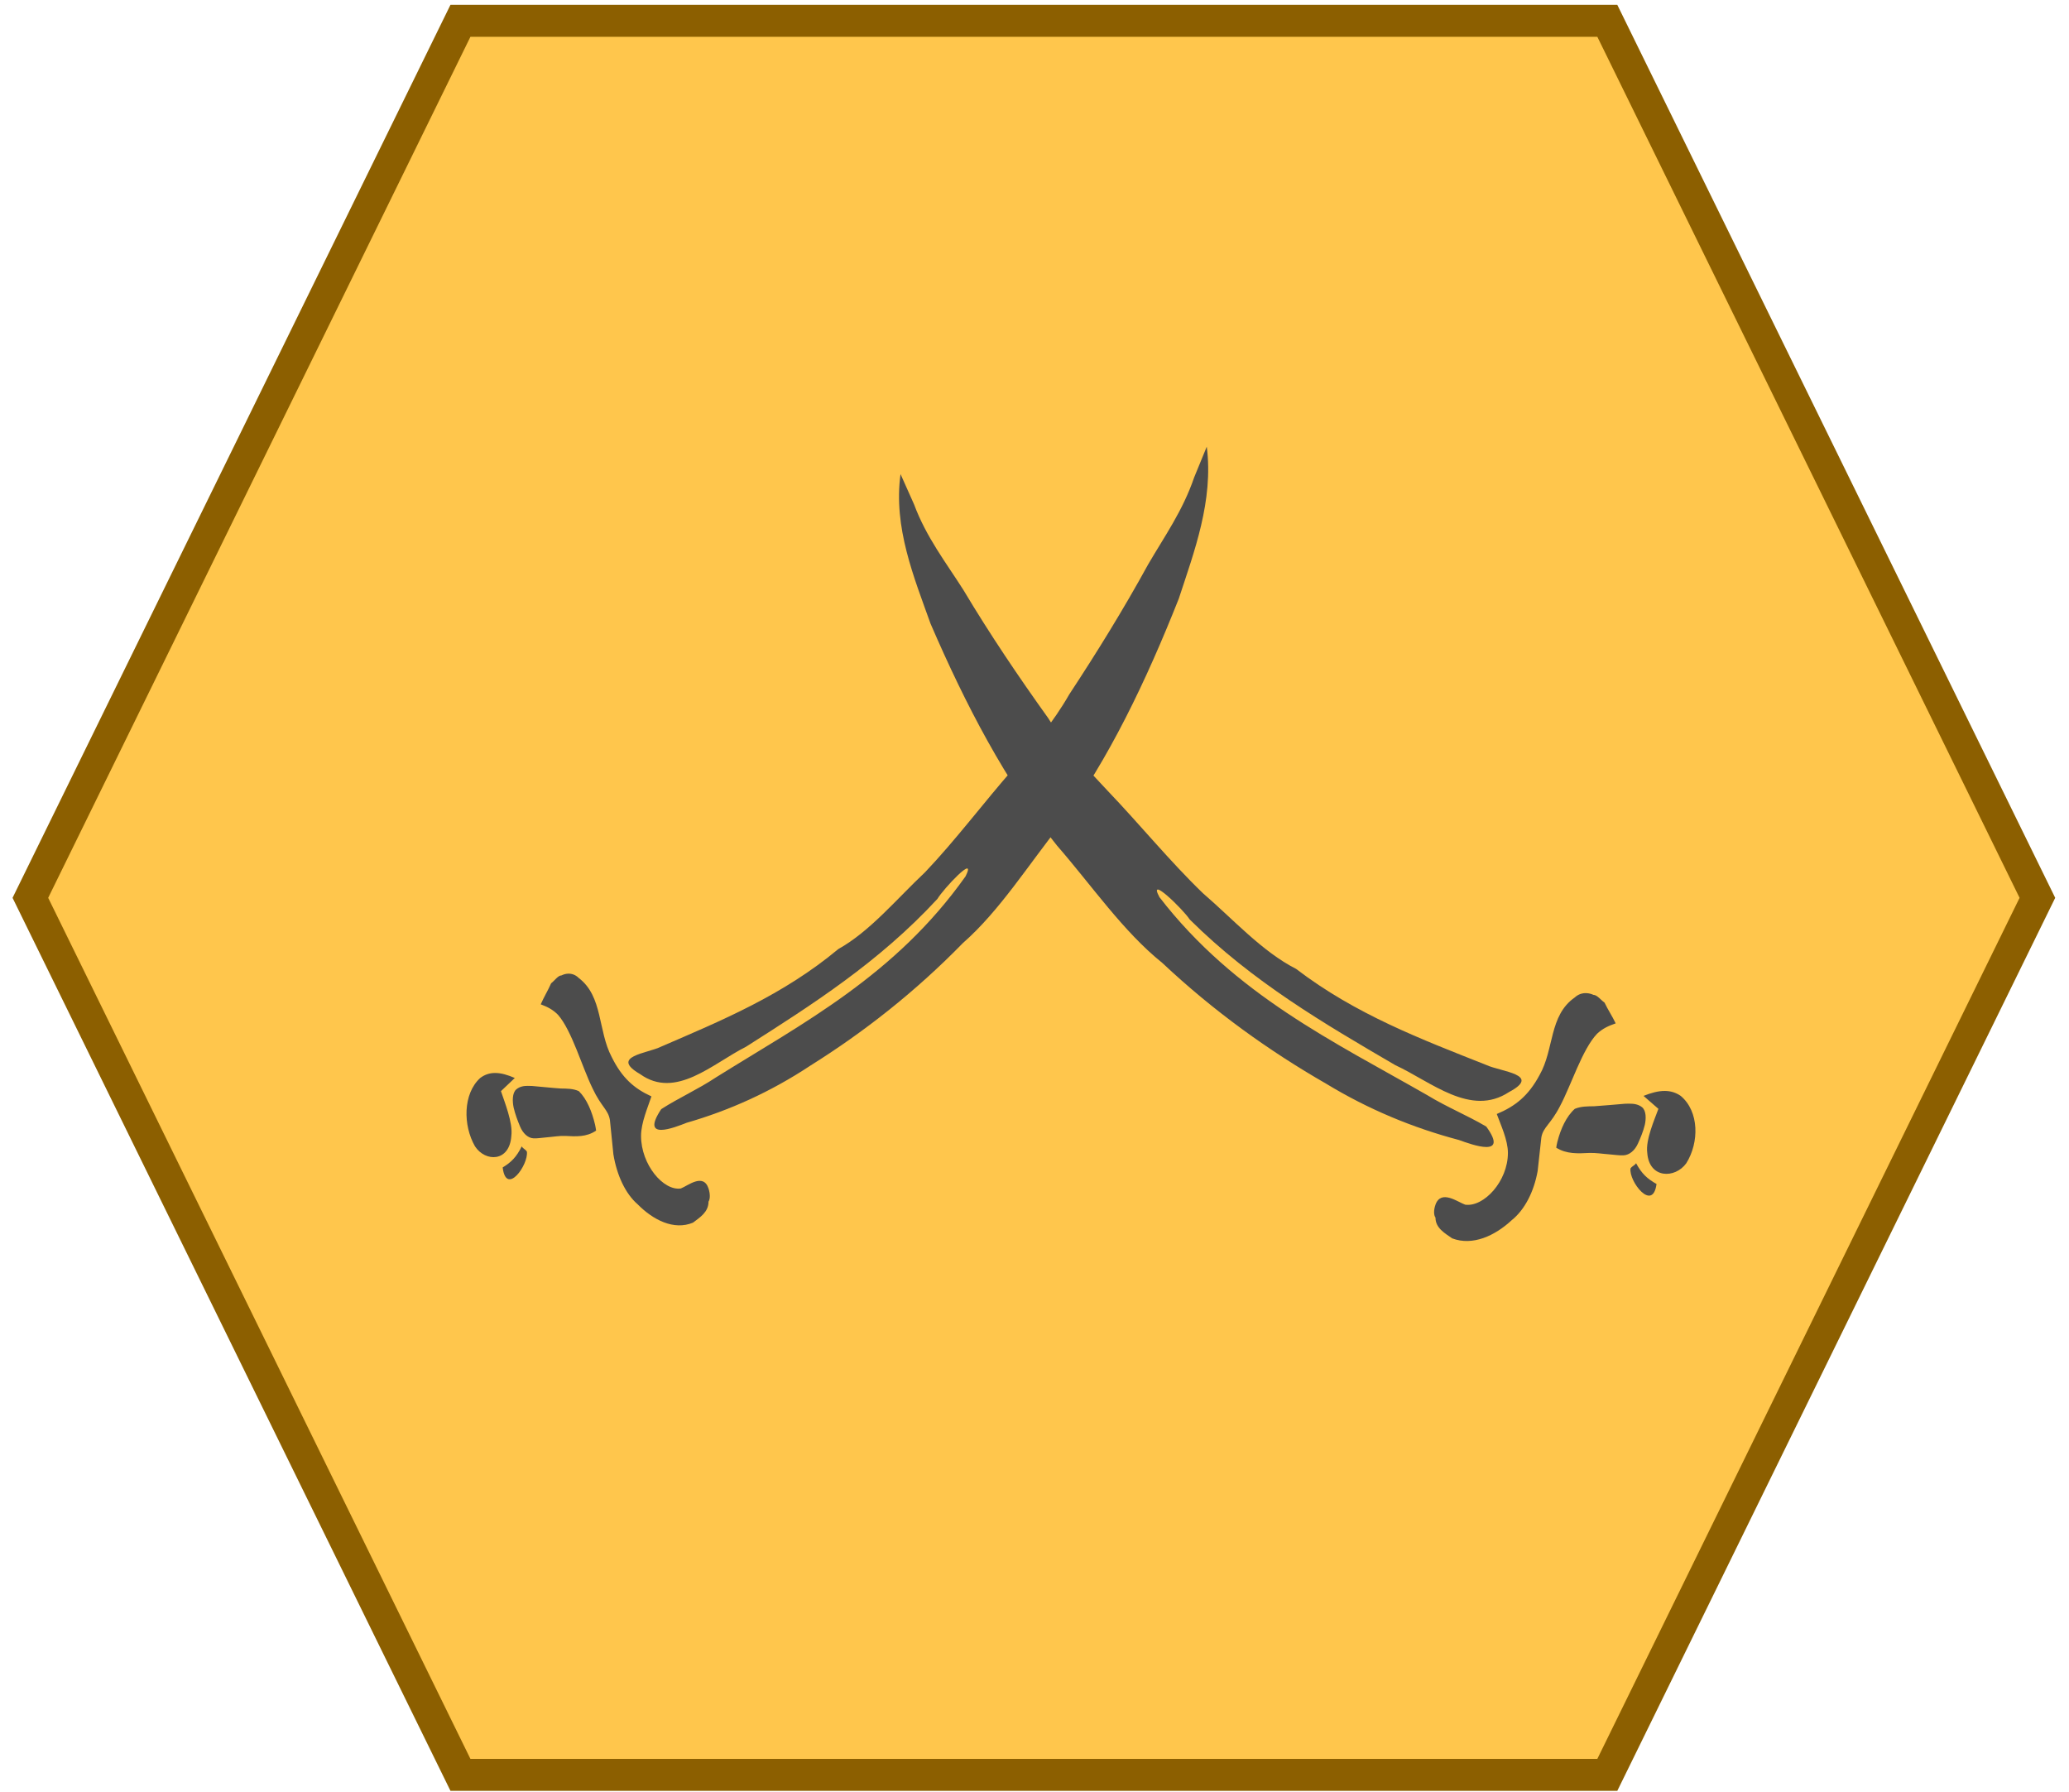
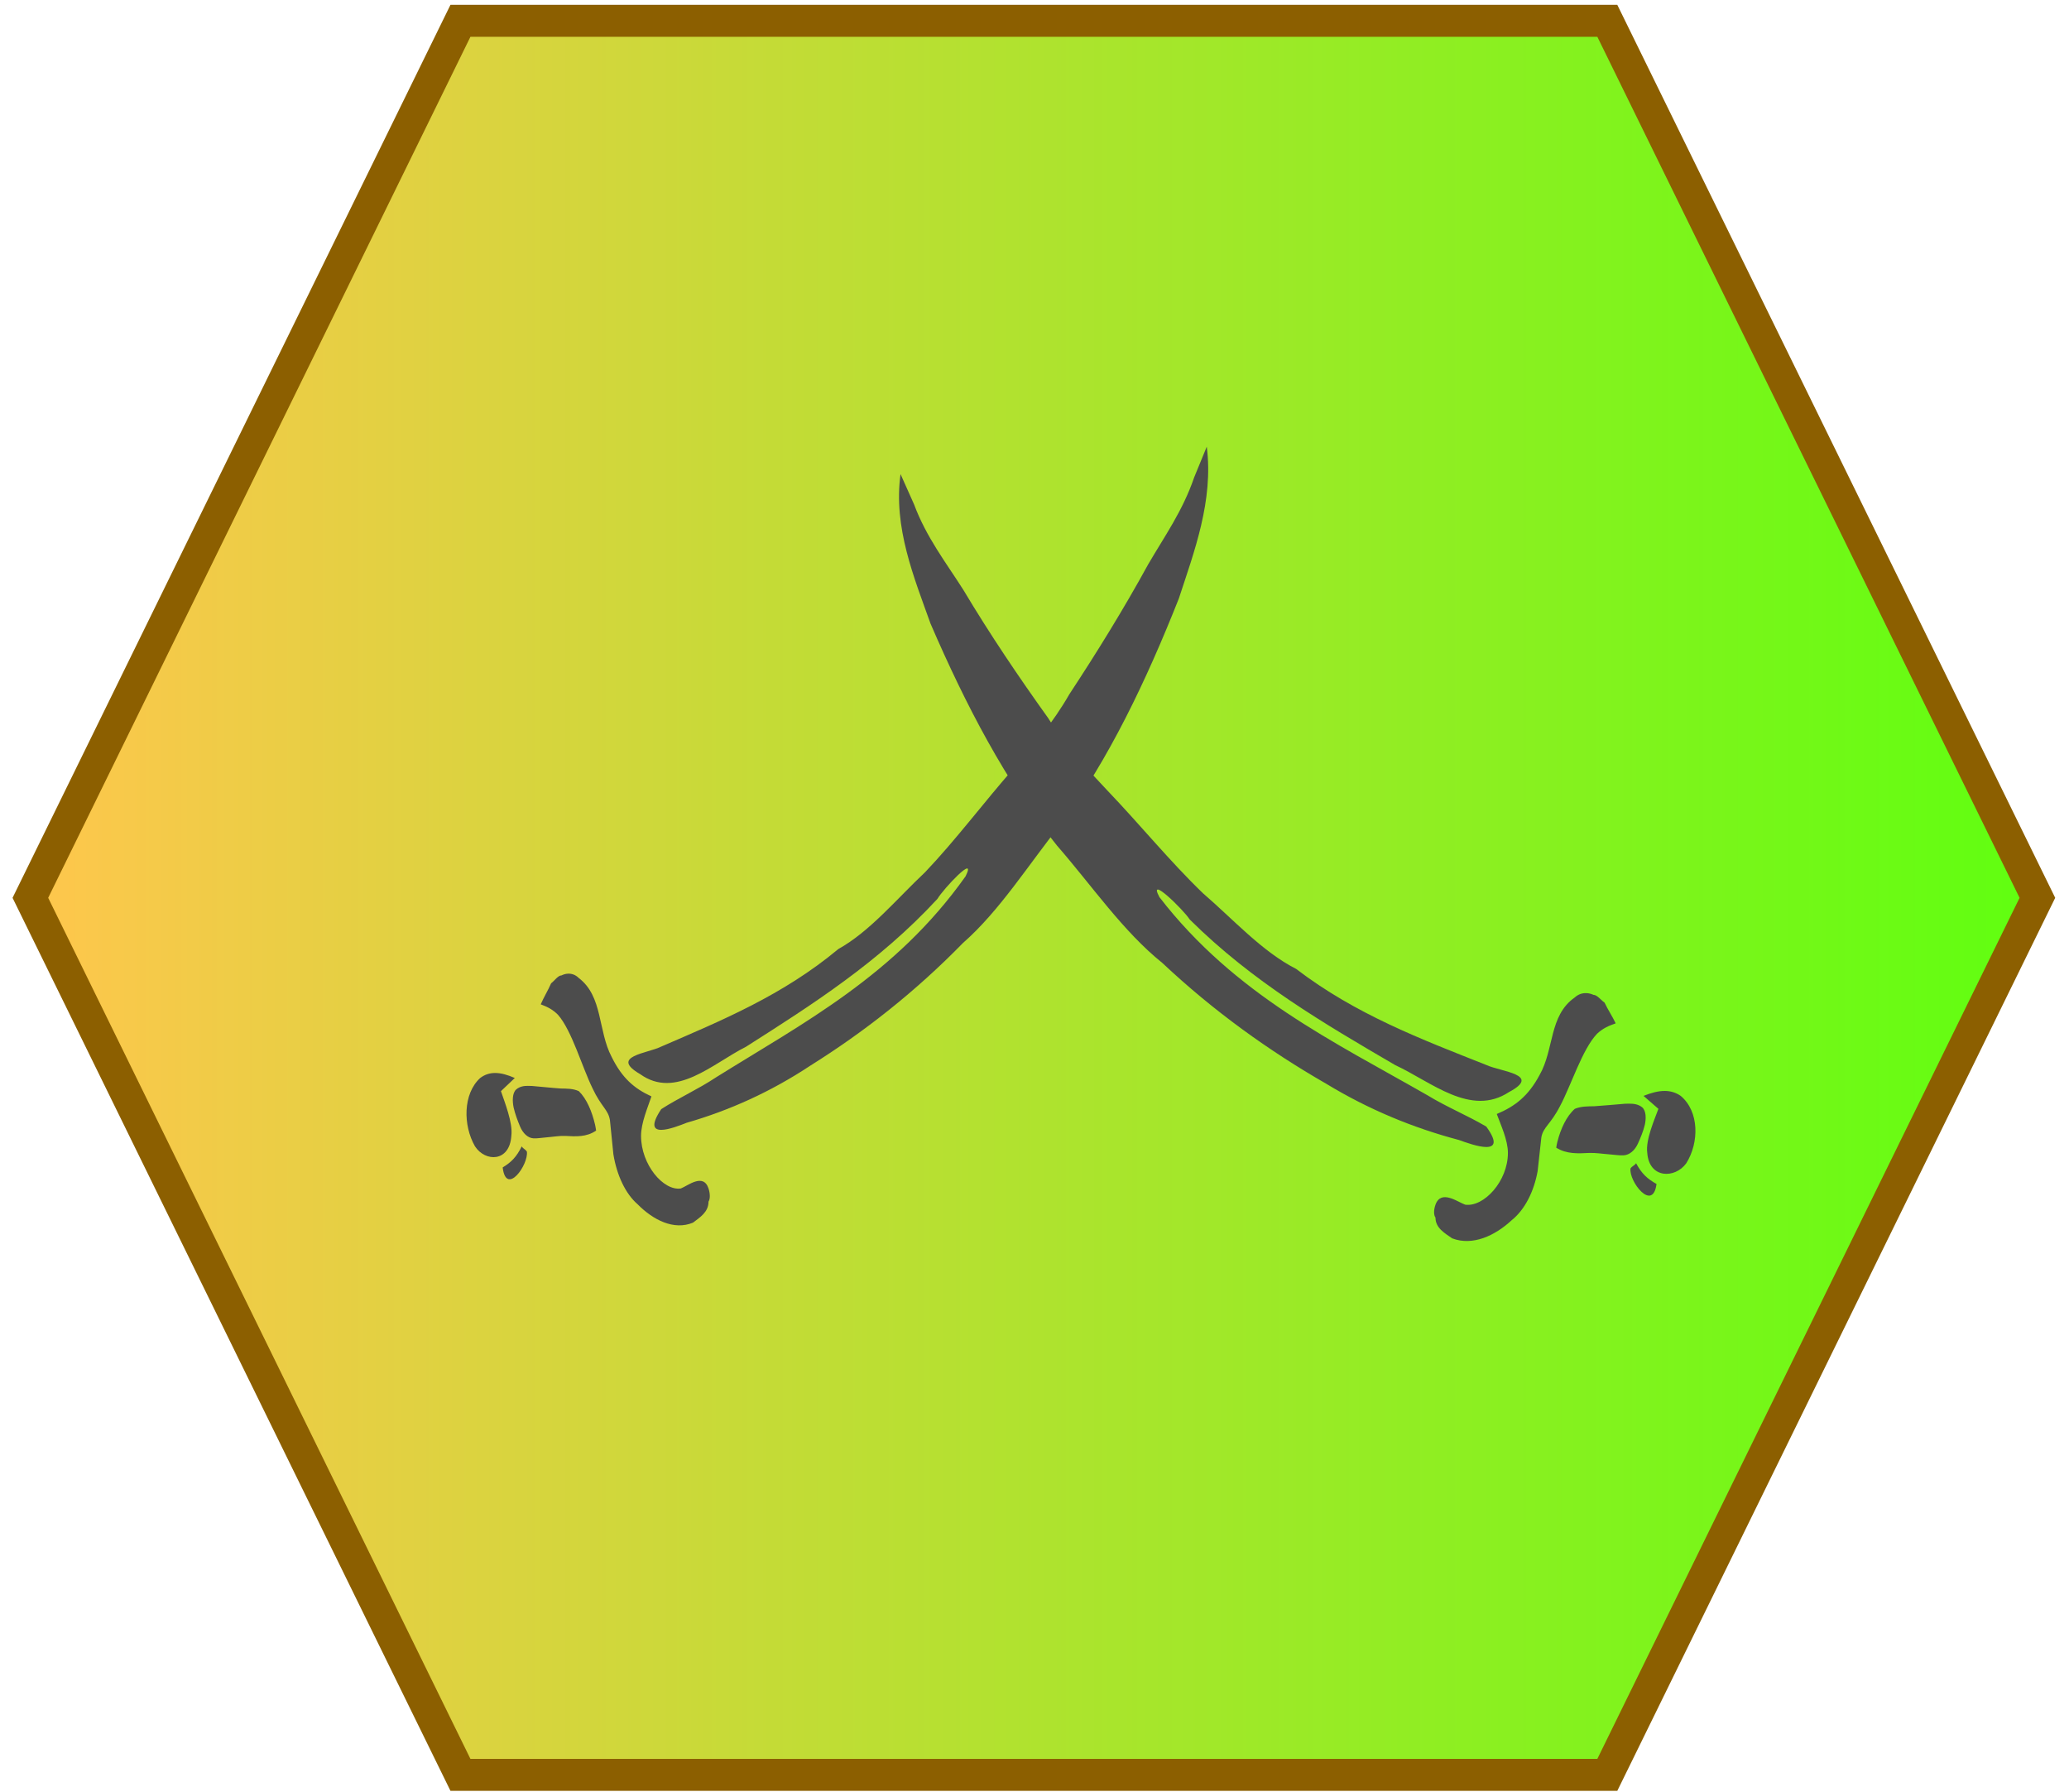
<svg xmlns="http://www.w3.org/2000/svg" width="97" height="84">
+   <defs>
+     <linearGradient spreadMethod="pad" y2="0" x2="0" y1="0" x1="1" id="svg_1">
+       <stop offset="0" id="area-1" stop-opacity="0.996" stop-color="#5fff0f" />
+       <stop offset="1" id="area-2" stop-opacity="0.996" stop-color="#ffc64c" />
+     </linearGradient>
+   </defs>
  <g>
-     <rect fill="none" id="canvas_background" height="402" width="582" y="-1" x="-1" />
+     <rect x="-1" y="-1" width="99" height="86" id="canvas_background" fill="none" />
  </g>
  <g>
    <g id="svg_2">
-       <path fill="#FFC64C" stroke-width="1.5" d="m1.424,42.087l20.163,-41.112l53.768,0l20.163,41.112l-20.163,41.112l-53.768,0l-20.163,-41.112z" id="area-1" stroke="#8C5F00" />
+       <path stroke="#8C5F00" d="m1.424,42.087l20.163,-41.112l53.768,0l20.163,41.112l-20.163,41.112l-53.768,0l-20.163,-41.112z" stroke-width="1.5" fill="url(#svg_1)" />
    </g>
-     <path stroke="#000" id="svg_9" d="m42.22,22.223c-0.348,2.491 0.638,4.862 1.407,7.014c1.639,3.796 3.541,7.449 5.927,10.399c1.628,1.869 3.095,4.022 4.939,5.503c2.41,2.265 4.999,4.12 7.682,5.662c1.996,1.213 4.088,2.073 6.226,2.638c0.622,0.225 2.361,0.86 1.279,-0.63c-0.897,-0.528 -1.852,-0.914 -2.754,-1.465c-4.38,-2.508 -9.034,-4.711 -12.567,-9.287c-0.585,-1.084 1.123,0.586 1.418,1.044c2.948,2.927 6.315,4.889 9.636,6.828c1.689,0.781 3.536,2.445 5.331,1.264c1.551,-0.826 -0.371,-0.953 -1.056,-1.268c-3.045,-1.208 -6.126,-2.368 -8.921,-4.505c-1.596,-0.814 -2.937,-2.313 -4.37,-3.549c-1.549,-1.492 -2.966,-3.235 -4.474,-4.809c-0.987,-1.043 -1.967,-2.097 -2.784,-3.404c-1.381,-1.928 -2.721,-3.91 -3.973,-6.004c-0.818,-1.288 -1.738,-2.467 -2.313,-4.012l-0.634,-1.419zm32.158,24.331c-0.189,-0.008 -0.384,0.049 -0.547,0.201c-1.219,0.85 -0.958,2.429 -1.655,3.643c-0.522,0.972 -1.132,1.457 -2.003,1.822c0.174,0.486 0.522,1.214 0.522,1.822c0,1.336 -1.132,2.55 -2.003,2.429c-0.348,-0.121 -1.132,-0.729 -1.393,0c-0.087,0.243 -0.087,0.486 0,0.607c0,0.486 0.435,0.729 0.784,0.972c0.958,0.364 2.003,-0.121 2.787,-0.85c0.61,-0.486 1.045,-1.336 1.219,-2.307l0.174,-1.579c0.087,-0.486 0.435,-0.607 0.871,-1.457c0.522,-0.972 1.045,-2.672 1.742,-3.4c0.261,-0.243 0.522,-0.364 0.871,-0.486c-0.174,-0.364 -0.348,-0.607 -0.522,-0.972c-0.174,-0.121 -0.348,-0.364 -0.522,-0.364c-0.098,-0.046 -0.211,-0.075 -0.324,-0.08zm3.687,4.585c-0.327,-0.005 -0.669,0.095 -1.012,0.232l0.697,0.607c-0.174,0.486 -0.61,1.457 -0.522,2.065c0.087,1.214 1.306,1.214 1.829,0.486c0.61,-0.972 0.61,-2.429 -0.261,-3.158c-0.229,-0.159 -0.475,-0.228 -0.729,-0.232zm-1.679,0.596c-0.068,0 -0.135,0.001 -0.201,0.004c-0.483,0.037 -0.965,0.088 -1.448,0.118c-0.303,0.005 -0.613,-0.001 -0.906,0.121c-0.398,0.354 -0.664,0.941 -0.819,1.552c-0.021,0.088 -0.039,0.179 -0.052,0.269c0.484,0.306 1.025,0.273 1.543,0.247c0.314,-0.012 0.628,0.043 0.942,0.065c0.224,0.014 0.448,0.057 0.672,0.046c0.275,-0.013 0.53,-0.23 0.675,-0.554c0.125,-0.277 0.244,-0.563 0.321,-0.873c0.062,-0.278 0.074,-0.665 -0.133,-0.831c-0.18,-0.139 -0.389,-0.164 -0.593,-0.163l0,0zm0.318,2.793c-0.087,0.121 -0.174,0.121 -0.261,0.243c-0.087,0.607 1.045,2.065 1.219,0.729c-0.435,-0.243 -0.697,-0.486 -0.958,-0.972l0,-0z" stroke-opacity="null" stroke-width="0" fill="#4c4c4c" />
-     <path stroke="#000" id="svg_11" d="m56.576,20.938c0.324,2.529 -0.594,4.936 -1.31,7.121c-1.527,3.854 -3.298,7.563 -5.52,10.558c-1.517,1.898 -2.883,4.084 -4.6,5.587c-2.245,2.3 -4.655,4.183 -7.155,5.749c-1.859,1.231 -3.808,2.105 -5.799,2.678c-0.579,0.228 -2.199,0.873 -1.191,-0.64c0.836,-0.536 1.725,-0.928 2.565,-1.487c4.079,-2.546 8.414,-4.784 11.704,-9.429c0.545,-1.101 -1.046,0.595 -1.32,1.06c-2.745,2.972 -5.882,4.964 -8.975,6.932c-1.573,0.793 -3.293,2.482 -4.965,1.283c-1.444,-0.839 0.345,-0.967 0.983,-1.287c2.836,-1.226 5.705,-2.405 8.308,-4.574c1.486,-0.827 2.735,-2.348 4.07,-3.603c1.442,-1.515 2.762,-3.285 4.167,-4.882c0.919,-1.059 1.832,-2.129 2.593,-3.456c1.287,-1.957 2.534,-3.97 3.7,-6.096c0.762,-1.308 1.619,-2.505 2.154,-4.073l0.591,-1.441zm-29.95,24.704c0.176,-0.008 0.357,0.05 0.509,0.204c1.135,0.863 0.892,2.466 1.541,3.699c0.487,0.986 1.054,1.48 1.865,1.85c-0.162,0.493 -0.487,1.233 -0.487,1.85c0,1.356 1.054,2.589 1.865,2.466c0.324,-0.123 1.054,-0.74 1.298,0c0.081,0.247 0.081,0.493 0,0.617c0,0.493 -0.406,0.74 -0.73,0.986c-0.892,0.37 -1.865,-0.123 -2.595,-0.863c-0.568,-0.493 -0.973,-1.356 -1.135,-2.343l-0.162,-1.603c-0.081,-0.493 -0.406,-0.617 -0.811,-1.48c-0.487,-0.986 -0.973,-2.713 -1.622,-3.453c-0.243,-0.247 -0.487,-0.37 -0.811,-0.493c0.162,-0.37 0.324,-0.617 0.487,-0.986c0.162,-0.123 0.324,-0.37 0.487,-0.37c0.091,-0.046 0.196,-0.076 0.302,-0.081zm-3.434,4.655c0.305,-0.005 0.623,0.096 0.943,0.235l-0.649,0.617c0.162,0.493 0.568,1.48 0.487,2.096c-0.081,1.233 -1.217,1.233 -1.703,0.493c-0.568,-0.986 -0.568,-2.466 0.243,-3.206c0.213,-0.162 0.442,-0.231 0.679,-0.235zm1.564,0.605c0.063,0 0.126,0.001 0.188,0.004c0.449,0.037 0.899,0.089 1.348,0.119c0.282,0.006 0.571,-0.001 0.844,0.123c0.371,0.36 0.618,0.956 0.763,1.576c0.019,0.089 0.036,0.181 0.048,0.274c-0.451,0.311 -0.954,0.277 -1.437,0.25c-0.292,-0.012 -0.585,0.044 -0.877,0.066c-0.209,0.014 -0.417,0.057 -0.626,0.046c-0.256,-0.013 -0.494,-0.234 -0.629,-0.563c-0.117,-0.281 -0.227,-0.572 -0.299,-0.886c-0.058,-0.282 -0.069,-0.675 0.124,-0.844c0.168,-0.141 0.362,-0.167 0.553,-0.166l0,0zm-0.297,2.836c0.081,0.123 0.162,0.123 0.243,0.247c0.081,0.617 -0.973,2.096 -1.135,0.74c0.406,-0.247 0.649,-0.493 0.892,-0.986l0,-0z" stroke-opacity="null" stroke-width="0" fill="#4c4c4c" />
+     <path fill="#4c4c4c" stroke-width="0" stroke-opacity="null" d="m42.22,22.223c-0.348,2.491 0.638,4.862 1.407,7.014c1.639,3.796 3.541,7.449 5.927,10.399c1.628,1.869 3.095,4.022 4.939,5.503c2.41,2.265 4.999,4.12 7.682,5.662c1.996,1.213 4.088,2.073 6.226,2.638c0.622,0.225 2.361,0.86 1.279,-0.63c-0.897,-0.528 -1.852,-0.914 -2.754,-1.465c-4.38,-2.508 -9.034,-4.711 -12.567,-9.287c-0.585,-1.084 1.123,0.586 1.418,1.044c2.948,2.927 6.315,4.889 9.636,6.828c1.689,0.781 3.536,2.445 5.331,1.264c1.551,-0.826 -0.371,-0.953 -1.056,-1.268c-3.045,-1.208 -6.126,-2.368 -8.921,-4.505c-1.596,-0.814 -2.937,-2.313 -4.37,-3.549c-1.549,-1.492 -2.966,-3.235 -4.474,-4.809c-0.987,-1.043 -1.967,-2.097 -2.784,-3.404c-1.381,-1.928 -2.721,-3.91 -3.973,-6.004c-0.818,-1.288 -1.738,-2.467 -2.313,-4.012l-0.634,-1.419zm32.158,24.331c-0.189,-0.008 -0.384,0.049 -0.547,0.201c-1.219,0.85 -0.958,2.429 -1.655,3.643c-0.522,0.972 -1.132,1.457 -2.003,1.822c0.174,0.486 0.522,1.214 0.522,1.822c0,1.336 -1.132,2.55 -2.003,2.429c-0.348,-0.121 -1.132,-0.729 -1.393,0c-0.087,0.243 -0.087,0.486 0,0.607c0,0.486 0.435,0.729 0.784,0.972c0.958,0.364 2.003,-0.121 2.787,-0.85c0.61,-0.486 1.045,-1.336 1.219,-2.307l0.174,-1.579c0.087,-0.486 0.435,-0.607 0.871,-1.457c0.522,-0.972 1.045,-2.672 1.742,-3.401c0.261,-0.243 0.522,-0.364 0.871,-0.486c-0.174,-0.364 -0.348,-0.607 -0.522,-0.972c-0.174,-0.121 -0.348,-0.364 -0.522,-0.364c-0.098,-0.046 -0.211,-0.075 -0.324,-0.08l0,0zm3.687,4.585c-0.327,-0.005 -0.669,0.095 -1.012,0.232l0.697,0.607c-0.174,0.486 -0.61,1.457 -0.522,2.065c0.087,1.214 1.306,1.214 1.829,0.486c0.61,-0.972 0.61,-2.429 -0.261,-3.158c-0.229,-0.159 -0.475,-0.228 -0.729,-0.232l0,-0zm-1.679,0.596c-0.068,0 -0.135,0.001 -0.201,0.004c-0.483,0.037 -0.965,0.088 -1.448,0.118c-0.303,0.005 -0.613,-0.001 -0.906,0.121c-0.398,0.354 -0.664,0.941 -0.819,1.552c-0.021,0.088 -0.039,0.178 -0.052,0.269c0.484,0.306 1.025,0.273 1.543,0.247c0.314,-0.012 0.628,0.043 0.942,0.065c0.224,0.014 0.448,0.057 0.672,0.046c0.275,-0.013 0.53,-0.23 0.675,-0.554c0.125,-0.277 0.244,-0.563 0.321,-0.873c0.062,-0.278 0.074,-0.665 -0.133,-0.831c-0.18,-0.139 -0.389,-0.164 -0.593,-0.163l0,0zm0.318,2.793c-0.087,0.121 -0.174,0.121 -0.261,0.243c-0.087,0.607 1.045,2.065 1.219,0.729c-0.435,-0.243 -0.697,-0.486 -0.958,-0.972l0,0z" id="svg_9" stroke="#000" />
+     <path fill="#4c4c4c" stroke-width="0" stroke-opacity="null" d="m56.576,20.938c0.324,2.529 -0.594,4.936 -1.31,7.121c-1.526,3.854 -3.298,7.563 -5.52,10.558c-1.517,1.898 -2.883,4.084 -4.6,5.587c-2.245,2.3 -4.655,4.183 -7.155,5.749c-1.859,1.231 -3.808,2.105 -5.799,2.678c-0.579,0.228 -2.199,0.873 -1.191,-0.64c0.836,-0.536 1.725,-0.928 2.565,-1.487c4.079,-2.546 8.414,-4.784 11.704,-9.429c0.545,-1.101 -1.046,0.595 -1.32,1.06c-2.745,2.972 -5.882,4.964 -8.975,6.932c-1.573,0.793 -3.293,2.482 -4.965,1.283c-1.444,-0.839 0.345,-0.967 0.983,-1.287c2.836,-1.226 5.705,-2.405 8.308,-4.574c1.486,-0.827 2.735,-2.348 4.07,-3.603c1.442,-1.515 2.762,-3.285 4.167,-4.882c0.919,-1.059 1.832,-2.129 2.593,-3.456c1.287,-1.957 2.534,-3.97 3.7,-6.096c0.762,-1.308 1.619,-2.505 2.154,-4.073l0.591,-1.441zm-29.95,24.704c0.176,-0.008 0.357,0.05 0.509,0.204c1.135,0.863 0.892,2.466 1.541,3.699c0.487,0.986 1.054,1.48 1.865,1.85c-0.162,0.493 -0.487,1.233 -0.487,1.85c0,1.356 1.054,2.589 1.865,2.466c0.324,-0.123 1.054,-0.74 1.298,0c0.081,0.247 0.081,0.493 0,0.617c0,0.493 -0.406,0.74 -0.73,0.986c-0.892,0.37 -1.865,-0.123 -2.595,-0.863c-0.568,-0.493 -0.973,-1.356 -1.135,-2.343l-0.162,-1.603c-0.081,-0.493 -0.406,-0.617 -0.811,-1.48c-0.487,-0.986 -0.973,-2.713 -1.622,-3.453c-0.243,-0.247 -0.487,-0.37 -0.811,-0.493c0.162,-0.37 0.324,-0.617 0.487,-0.986c0.162,-0.123 0.324,-0.37 0.487,-0.37c0.091,-0.046 0.196,-0.076 0.302,-0.081zm-3.434,4.655c0.305,-0.005 0.623,0.096 0.943,0.235l-0.649,0.617c0.162,0.493 0.568,1.48 0.487,2.096c-0.081,1.233 -1.217,1.233 -1.703,0.493c-0.568,-0.986 -0.568,-2.466 0.243,-3.206c0.213,-0.162 0.442,-0.231 0.679,-0.235l0,0zm1.564,0.605c0.063,0 0.126,0.001 0.188,0.004c0.449,0.037 0.899,0.089 1.348,0.119c0.282,0.006 0.571,-0.001 0.844,0.123c0.371,0.36 0.618,0.956 0.763,1.576c0.019,0.089 0.036,0.181 0.048,0.274c-0.451,0.311 -0.954,0.277 -1.437,0.25c-0.292,-0.012 -0.585,0.044 -0.877,0.066c-0.209,0.014 -0.417,0.057 -0.626,0.046c-0.256,-0.013 -0.494,-0.234 -0.629,-0.563c-0.117,-0.281 -0.227,-0.572 -0.299,-0.886c-0.058,-0.282 -0.069,-0.675 0.124,-0.844c0.168,-0.141 0.362,-0.167 0.553,-0.166l0,0zm-0.297,2.836c0.081,0.123 0.162,0.123 0.243,0.247c0.081,0.617 -0.973,2.096 -1.135,0.74c0.406,-0.247 0.649,-0.493 0.892,-0.986l0,-0z" id="svg_11" stroke="#000" />
  </g>
</svg>
